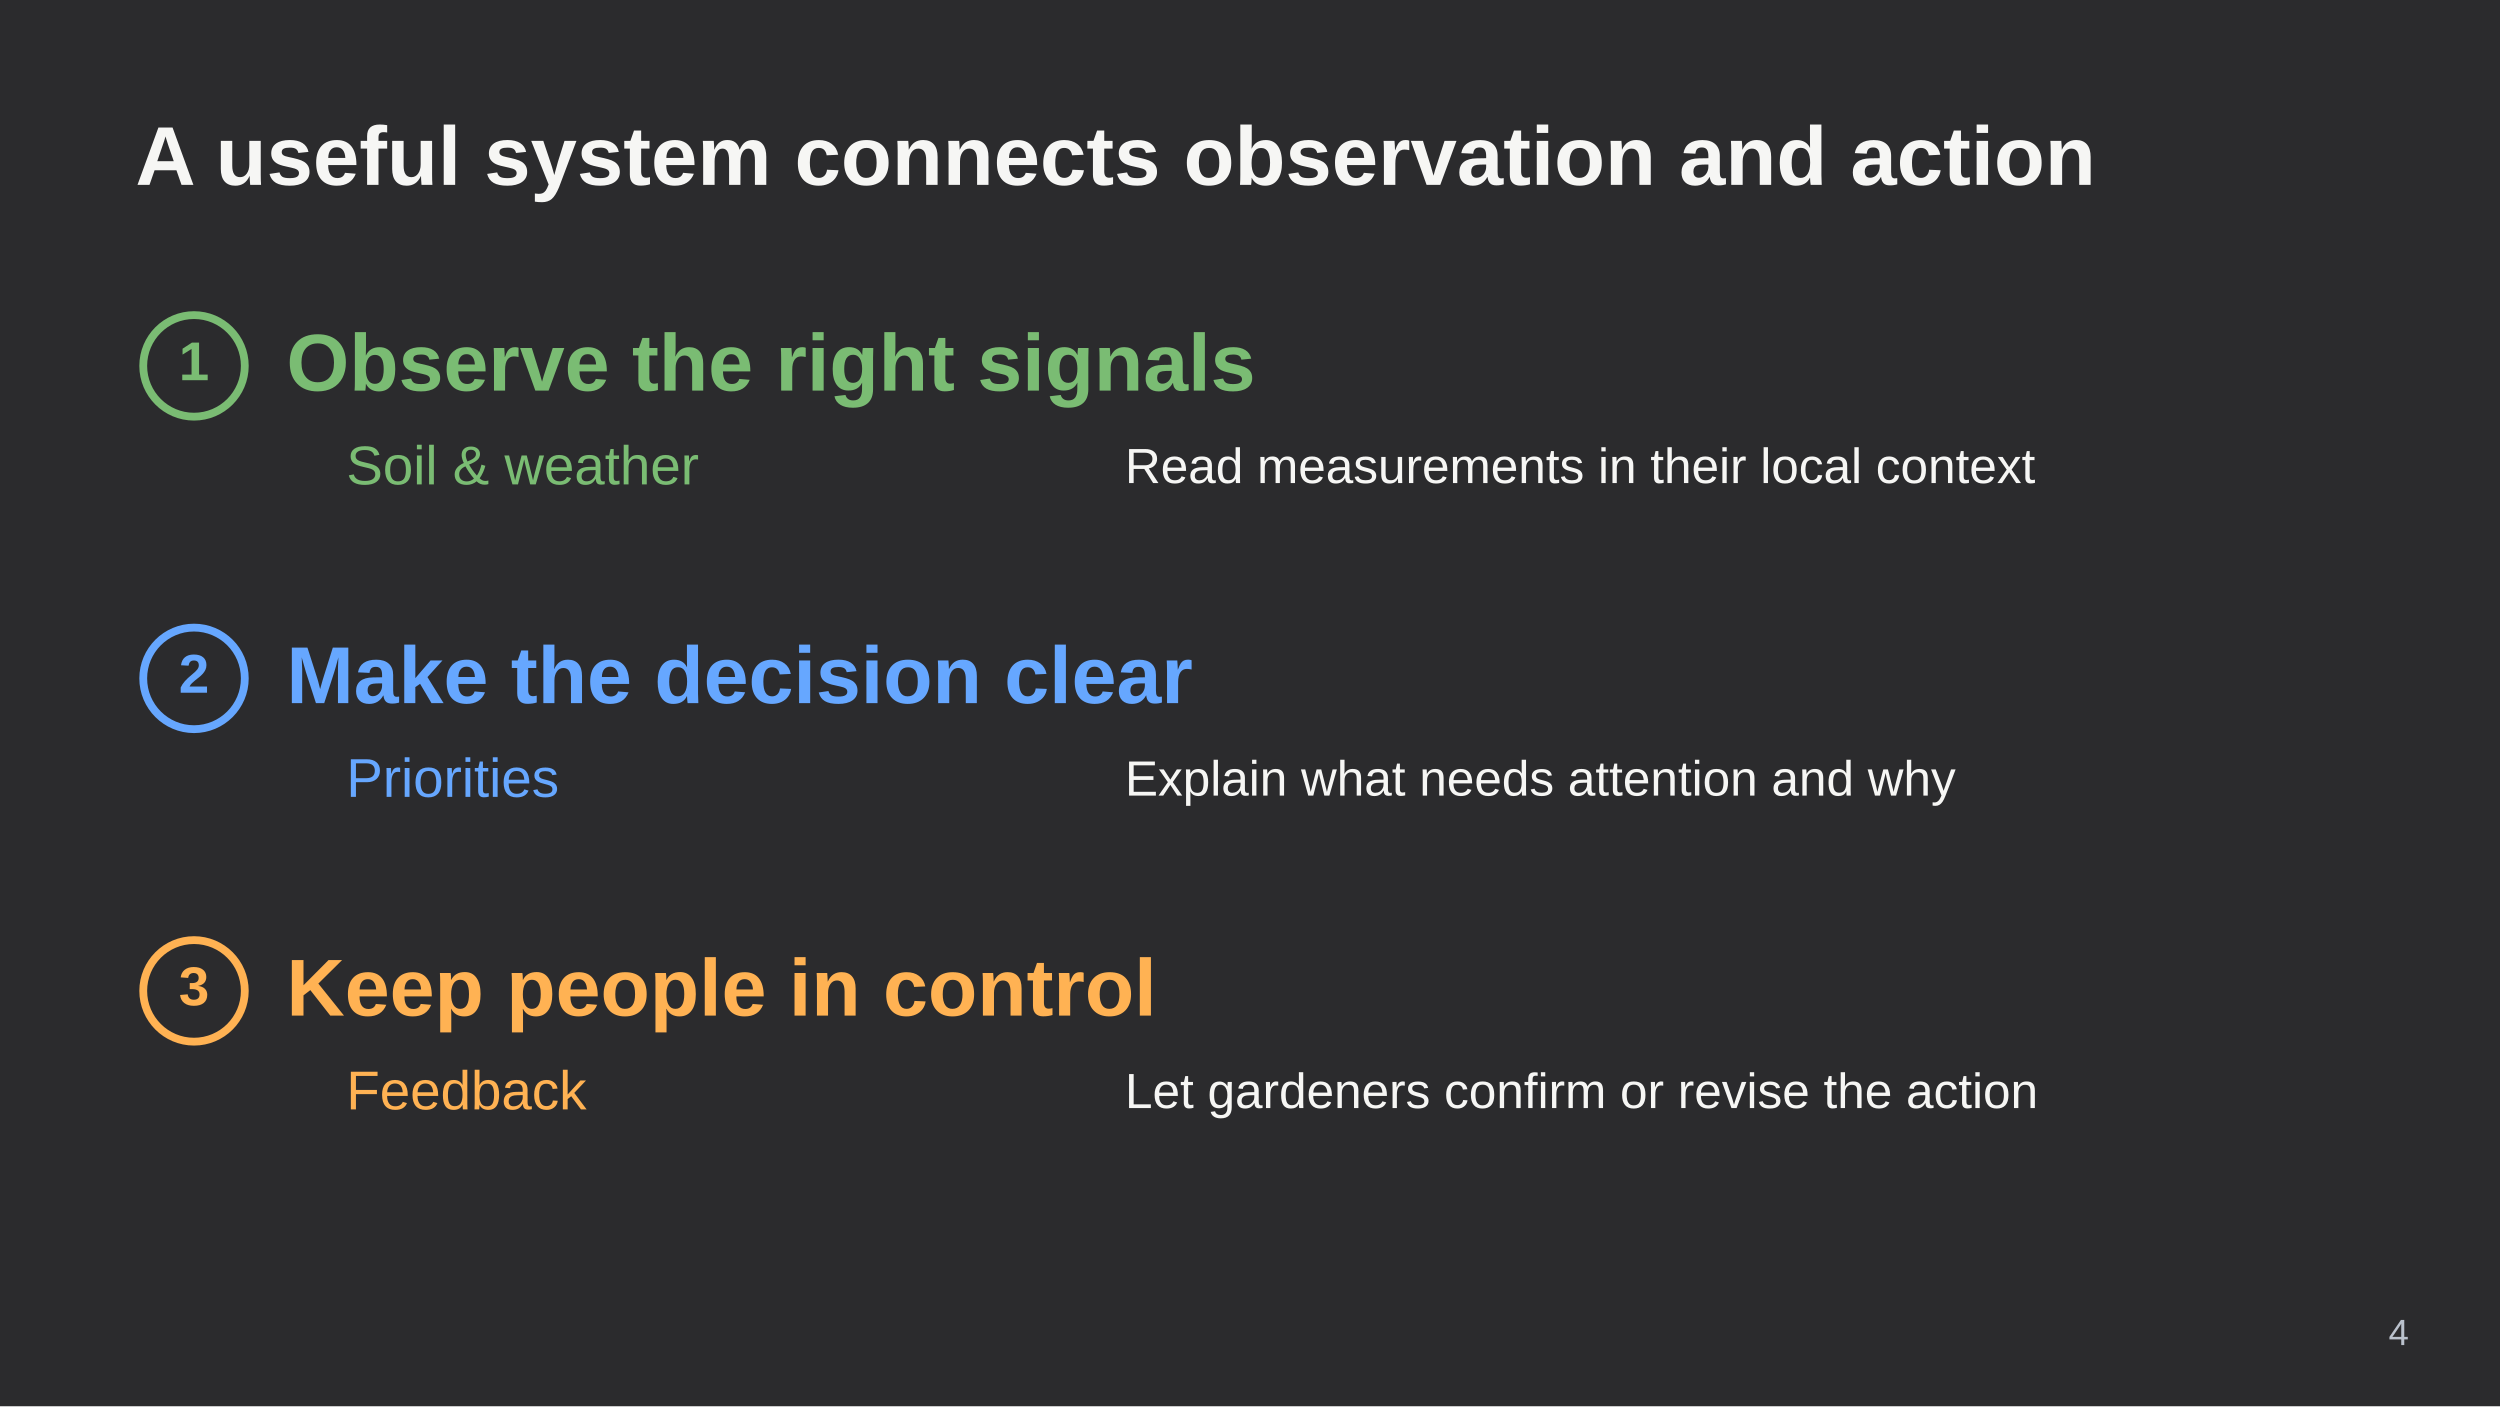
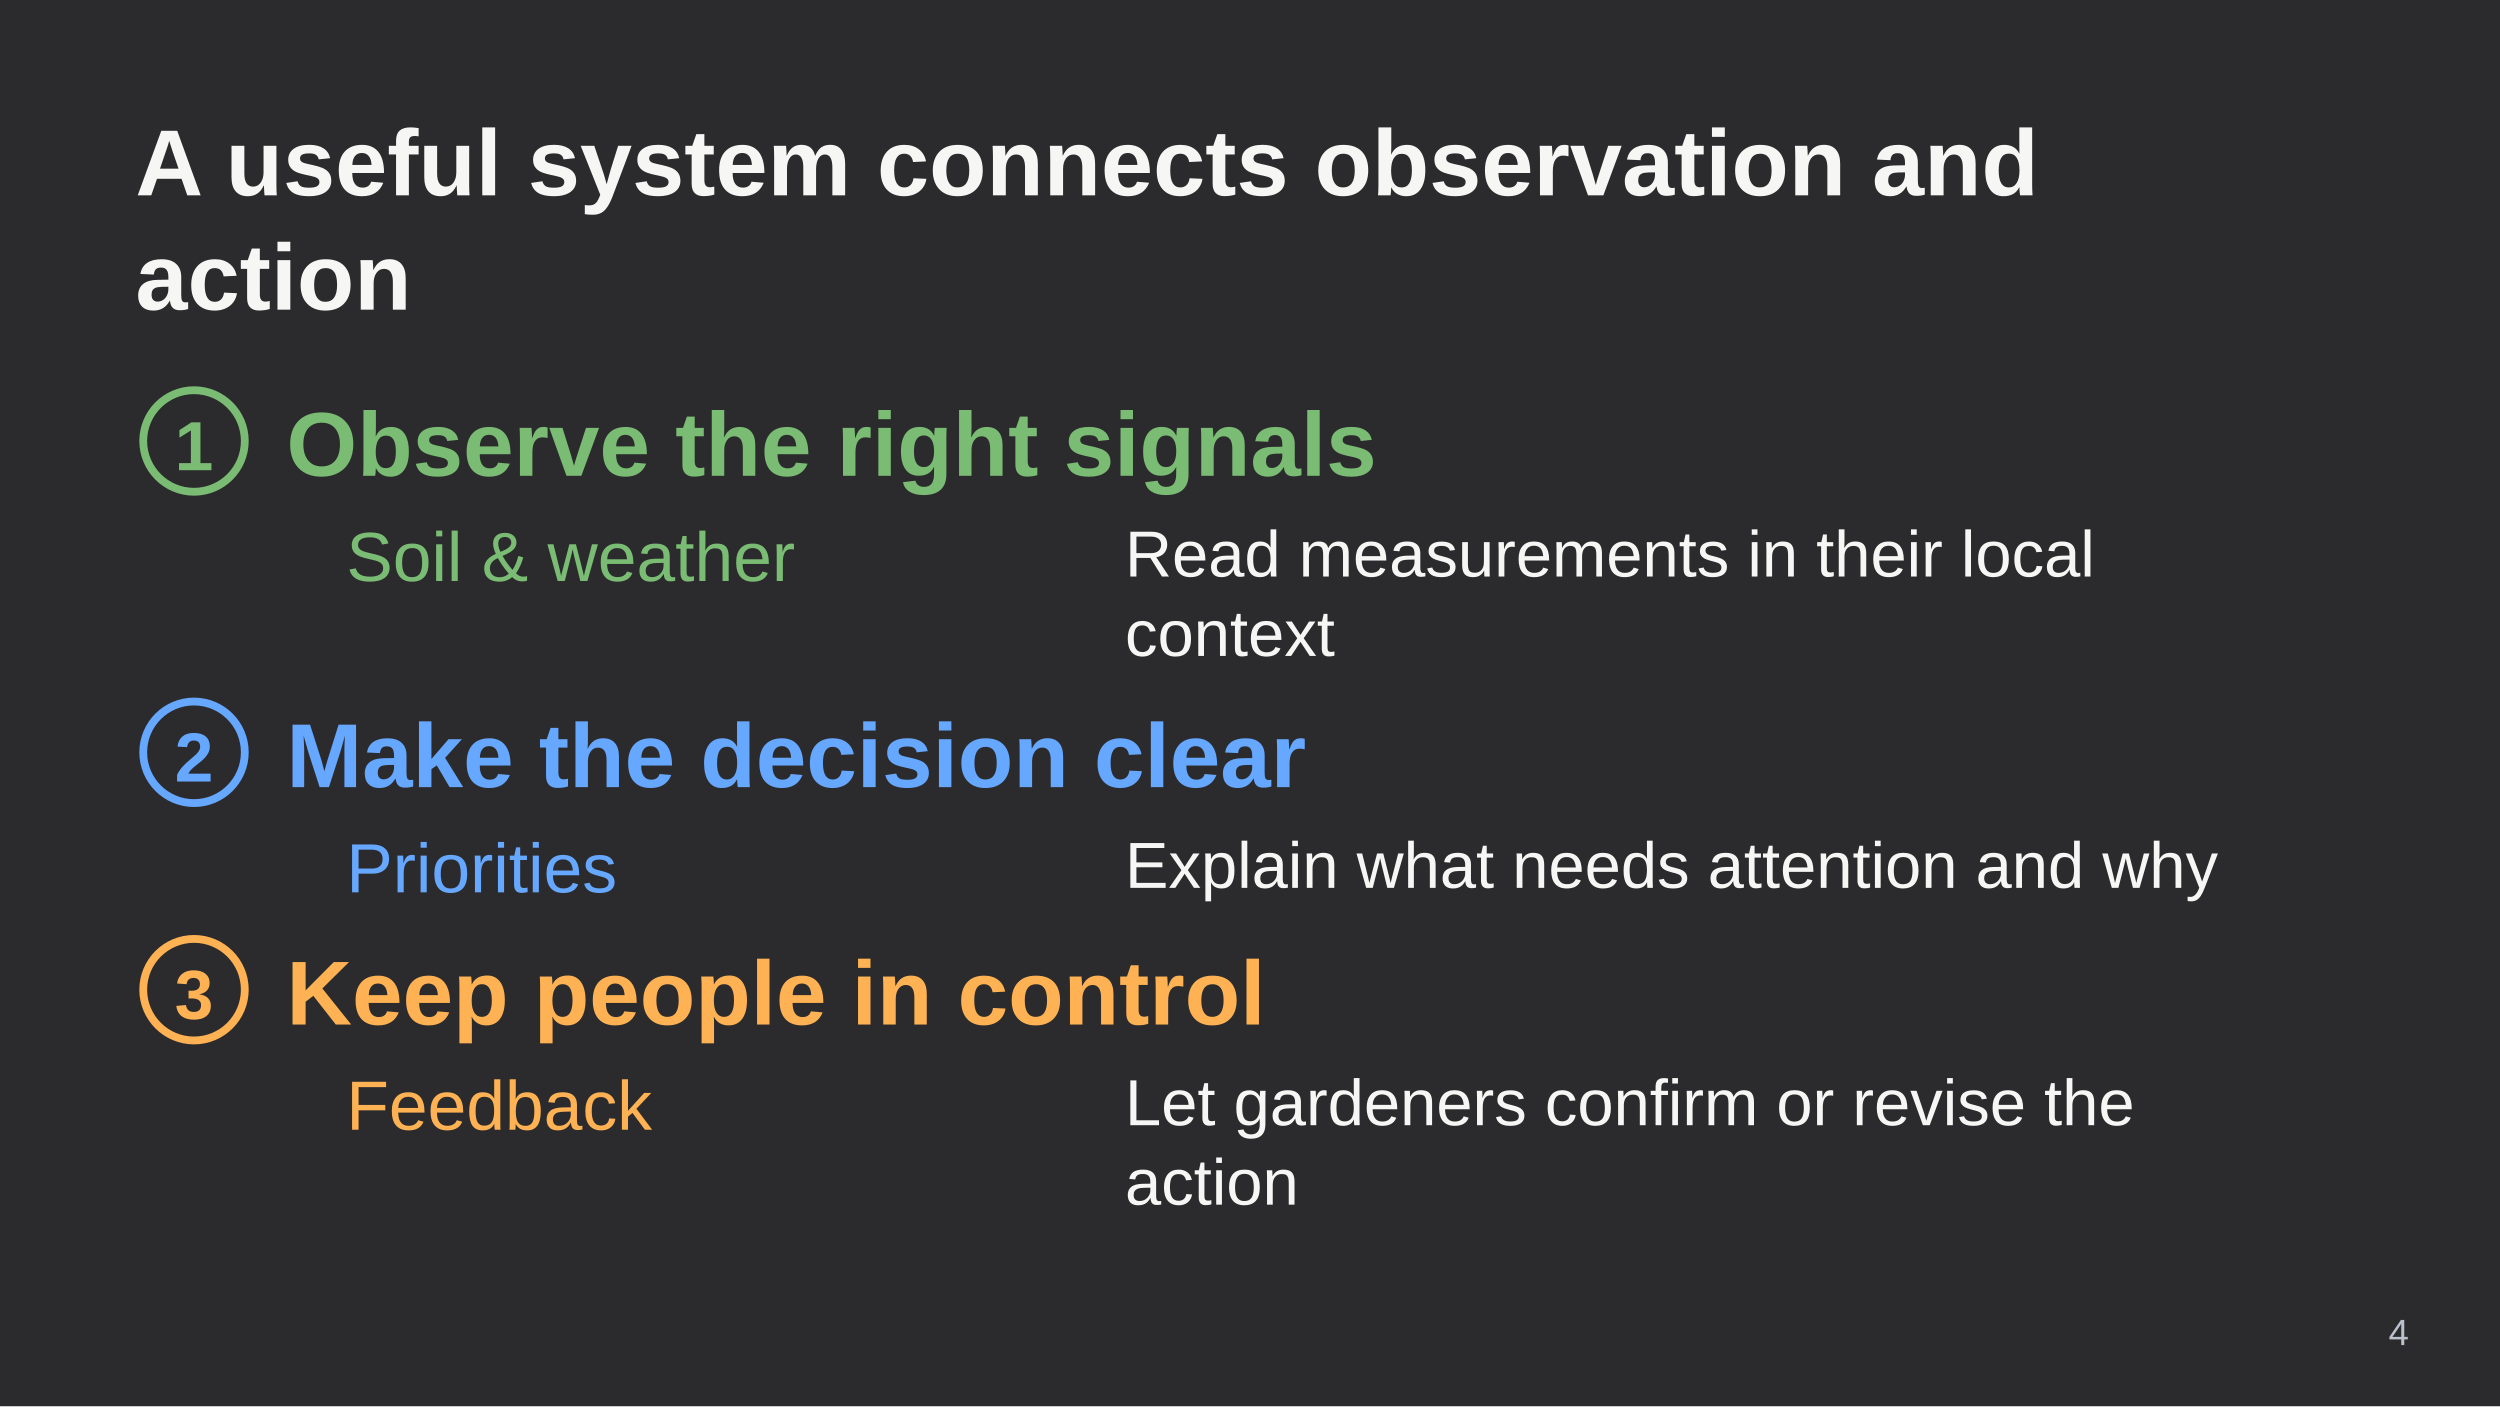
<svg xmlns="http://www.w3.org/2000/svg" width="1920" height="1080" viewBox="0 0 1920 1080">
  <rect width="100%" height="100%" fill="#2B2B2D" />
-   <text x="104" y="142.0" font-family="HelveticaNeue-Bold,Arial,sans-serif" font-size="64.0" font-weight="700" fill="#F6F6F4" text-anchor="start">A useful system connects observation and action</text>
-   <ellipse cx="149.0" cy="281.0" rx="39.0" ry="39.0" fill="#2B2B2D" stroke="#7ABC73" stroke-width="6" />
-   <text x="149.0" y="292.0" font-family="HelveticaNeue-Bold,Arial,sans-serif" font-size="42.0" font-weight="700" fill="#7ABC73" text-anchor="middle">1</text>
-   <text x="220" y="300.0" font-family="HelveticaNeue-Bold,Arial,sans-serif" font-size="62.0" font-weight="700" fill="#7ABC73" text-anchor="start">Observe the right signals</text>
-   <text x="266" y="372.0" font-family="HelveticaNeue,Arial,sans-serif" font-size="42.0" font-weight="400" fill="#7ABC73" text-anchor="start">Soil &amp; weather</text>
-   <text x="864" y="371.0" font-family="HelveticaNeue,Arial,sans-serif" font-size="38.0" font-weight="400" fill="#F6F6F4" text-anchor="start">Read measurements in their local context</text>
-   <ellipse cx="149.0" cy="521.0" rx="39.0" ry="39.0" fill="#2B2B2D" stroke="#66A7FF" stroke-width="6" />
-   <text x="149.0" y="532.0" font-family="HelveticaNeue-Bold,Arial,sans-serif" font-size="42.0" font-weight="700" fill="#66A7FF" text-anchor="middle">2</text>
-   <text x="220" y="540.0" font-family="HelveticaNeue-Bold,Arial,sans-serif" font-size="62.0" font-weight="700" fill="#66A7FF" text-anchor="start">Make the decision clear</text>
-   <text x="266" y="612.0" font-family="HelveticaNeue,Arial,sans-serif" font-size="42.0" font-weight="400" fill="#66A7FF" text-anchor="start">Priorities</text>
-   <text x="864" y="611.0" font-family="HelveticaNeue,Arial,sans-serif" font-size="38.0" font-weight="400" fill="#F6F6F4" text-anchor="start">Explain what needs attention and why</text>
-   <ellipse cx="149.0" cy="761.0" rx="39.0" ry="39.0" fill="#2B2B2D" stroke="#FFB253" stroke-width="6" />
-   <text x="149.0" y="772.0" font-family="HelveticaNeue-Bold,Arial,sans-serif" font-size="42.0" font-weight="700" fill="#FFB253" text-anchor="middle">3</text>
-   <text x="220" y="780.0" font-family="HelveticaNeue-Bold,Arial,sans-serif" font-size="62.0" font-weight="700" fill="#FFB253" text-anchor="start">Keep people in control</text>
-   <text x="266" y="852.0" font-family="HelveticaNeue,Arial,sans-serif" font-size="42.0" font-weight="400" fill="#FFB253" text-anchor="start">Feedback</text>
-   <text x="864" y="851.0" font-family="HelveticaNeue,Arial,sans-serif" font-size="38.0" font-weight="400" fill="#F6F6F4" text-anchor="start">Let gardeners confirm or revise the action</text>
-   <text x="1850" y="1033.0" font-family="HelveticaNeue,Arial,sans-serif" font-size="28.0" font-weight="400" fill="#BAC1CC" text-anchor="end">4</text>
+   <text x="104" y="150.0" font-family="HelveticaNeue-Bold,Arial,sans-serif" font-size="72.0" font-weight="700" fill="#F6F6F4" text-anchor="start">A useful system connects observation and</text>
+   <text x="104" y="237.84" font-family="HelveticaNeue-Bold,Arial,sans-serif" font-size="72.0" font-weight="700" fill="#F6F6F4" text-anchor="start">action</text>
+   <ellipse cx="149.0" cy="338.68" rx="39.0" ry="39.0" fill="#2B2B2D" stroke="#7ABC73" stroke-width="6" />
+   <text x="149.0" y="361.13" font-family="HelveticaNeue-Bold,Arial,sans-serif" font-size="53.45" font-weight="700" fill="#7ABC73" text-anchor="middle">1</text>
+   <text x="220" y="365.43" font-family="HelveticaNeue-Bold,Arial,sans-serif" font-size="69.75" font-weight="700" fill="#7ABC73" text-anchor="start">Observe the right signals</text>
+   <text x="266" y="446.225" font-family="HelveticaNeue,Arial,sans-serif" font-size="53.45" font-weight="400" fill="#7ABC73" text-anchor="start">Soil &amp; weather</text>
+   <text x="864" y="442.775" font-family="HelveticaNeue,Arial,sans-serif" font-size="50" font-weight="400" fill="#F6F6F4" text-anchor="start">Read measurements in their local</text>
+   <text x="864" y="503.775" font-family="HelveticaNeue,Arial,sans-serif" font-size="50" font-weight="400" fill="#F6F6F4" text-anchor="start">context</text>
+   <ellipse cx="149.0" cy="577.775" rx="39.0" ry="39.0" fill="#2B2B2D" stroke="#66A7FF" stroke-width="6" />
+   <text x="149.0" y="600.225" font-family="HelveticaNeue-Bold,Arial,sans-serif" font-size="53.45" font-weight="700" fill="#66A7FF" text-anchor="middle">2</text>
+   <text x="220" y="604.525" font-family="HelveticaNeue-Bold,Arial,sans-serif" font-size="69.75" font-weight="700" fill="#66A7FF" text-anchor="start">Make the decision clear</text>
+   <text x="266" y="685.32" font-family="HelveticaNeue,Arial,sans-serif" font-size="53.45" font-weight="400" fill="#66A7FF" text-anchor="start">Priorities</text>
+   <text x="864" y="681.87" font-family="HelveticaNeue,Arial,sans-serif" font-size="50" font-weight="400" fill="#F6F6F4" text-anchor="start">Explain what needs attention and why</text>
+   <ellipse cx="149.0" cy="760.079" rx="39.0" ry="39.0" fill="#2B2B2D" stroke="#FFB253" stroke-width="6" />
+   <text x="149.0" y="782.529" font-family="HelveticaNeue-Bold,Arial,sans-serif" font-size="53.45" font-weight="700" fill="#FFB253" text-anchor="middle">3</text>
+   <text x="220" y="786.829" font-family="HelveticaNeue-Bold,Arial,sans-serif" font-size="69.75" font-weight="700" fill="#FFB253" text-anchor="start">Keep people in control</text>
+   <text x="266" y="867.624" font-family="HelveticaNeue,Arial,sans-serif" font-size="53.45" font-weight="400" fill="#FFB253" text-anchor="start">Feedback</text>
+   <text x="864" y="864.174" font-family="HelveticaNeue,Arial,sans-serif" font-size="50" font-weight="400" fill="#F6F6F4" text-anchor="start">Let gardeners confirm or revise the</text>
+   <text x="864" y="925.174" font-family="HelveticaNeue,Arial,sans-serif" font-size="50" font-weight="400" fill="#F6F6F4" text-anchor="start">action</text>
+   <text x="1850" y="1033.0" font-family="HelveticaNeue,Arial,sans-serif" font-size="28" font-weight="400" fill="#BAC1CC" text-anchor="end">4</text>
</svg>
